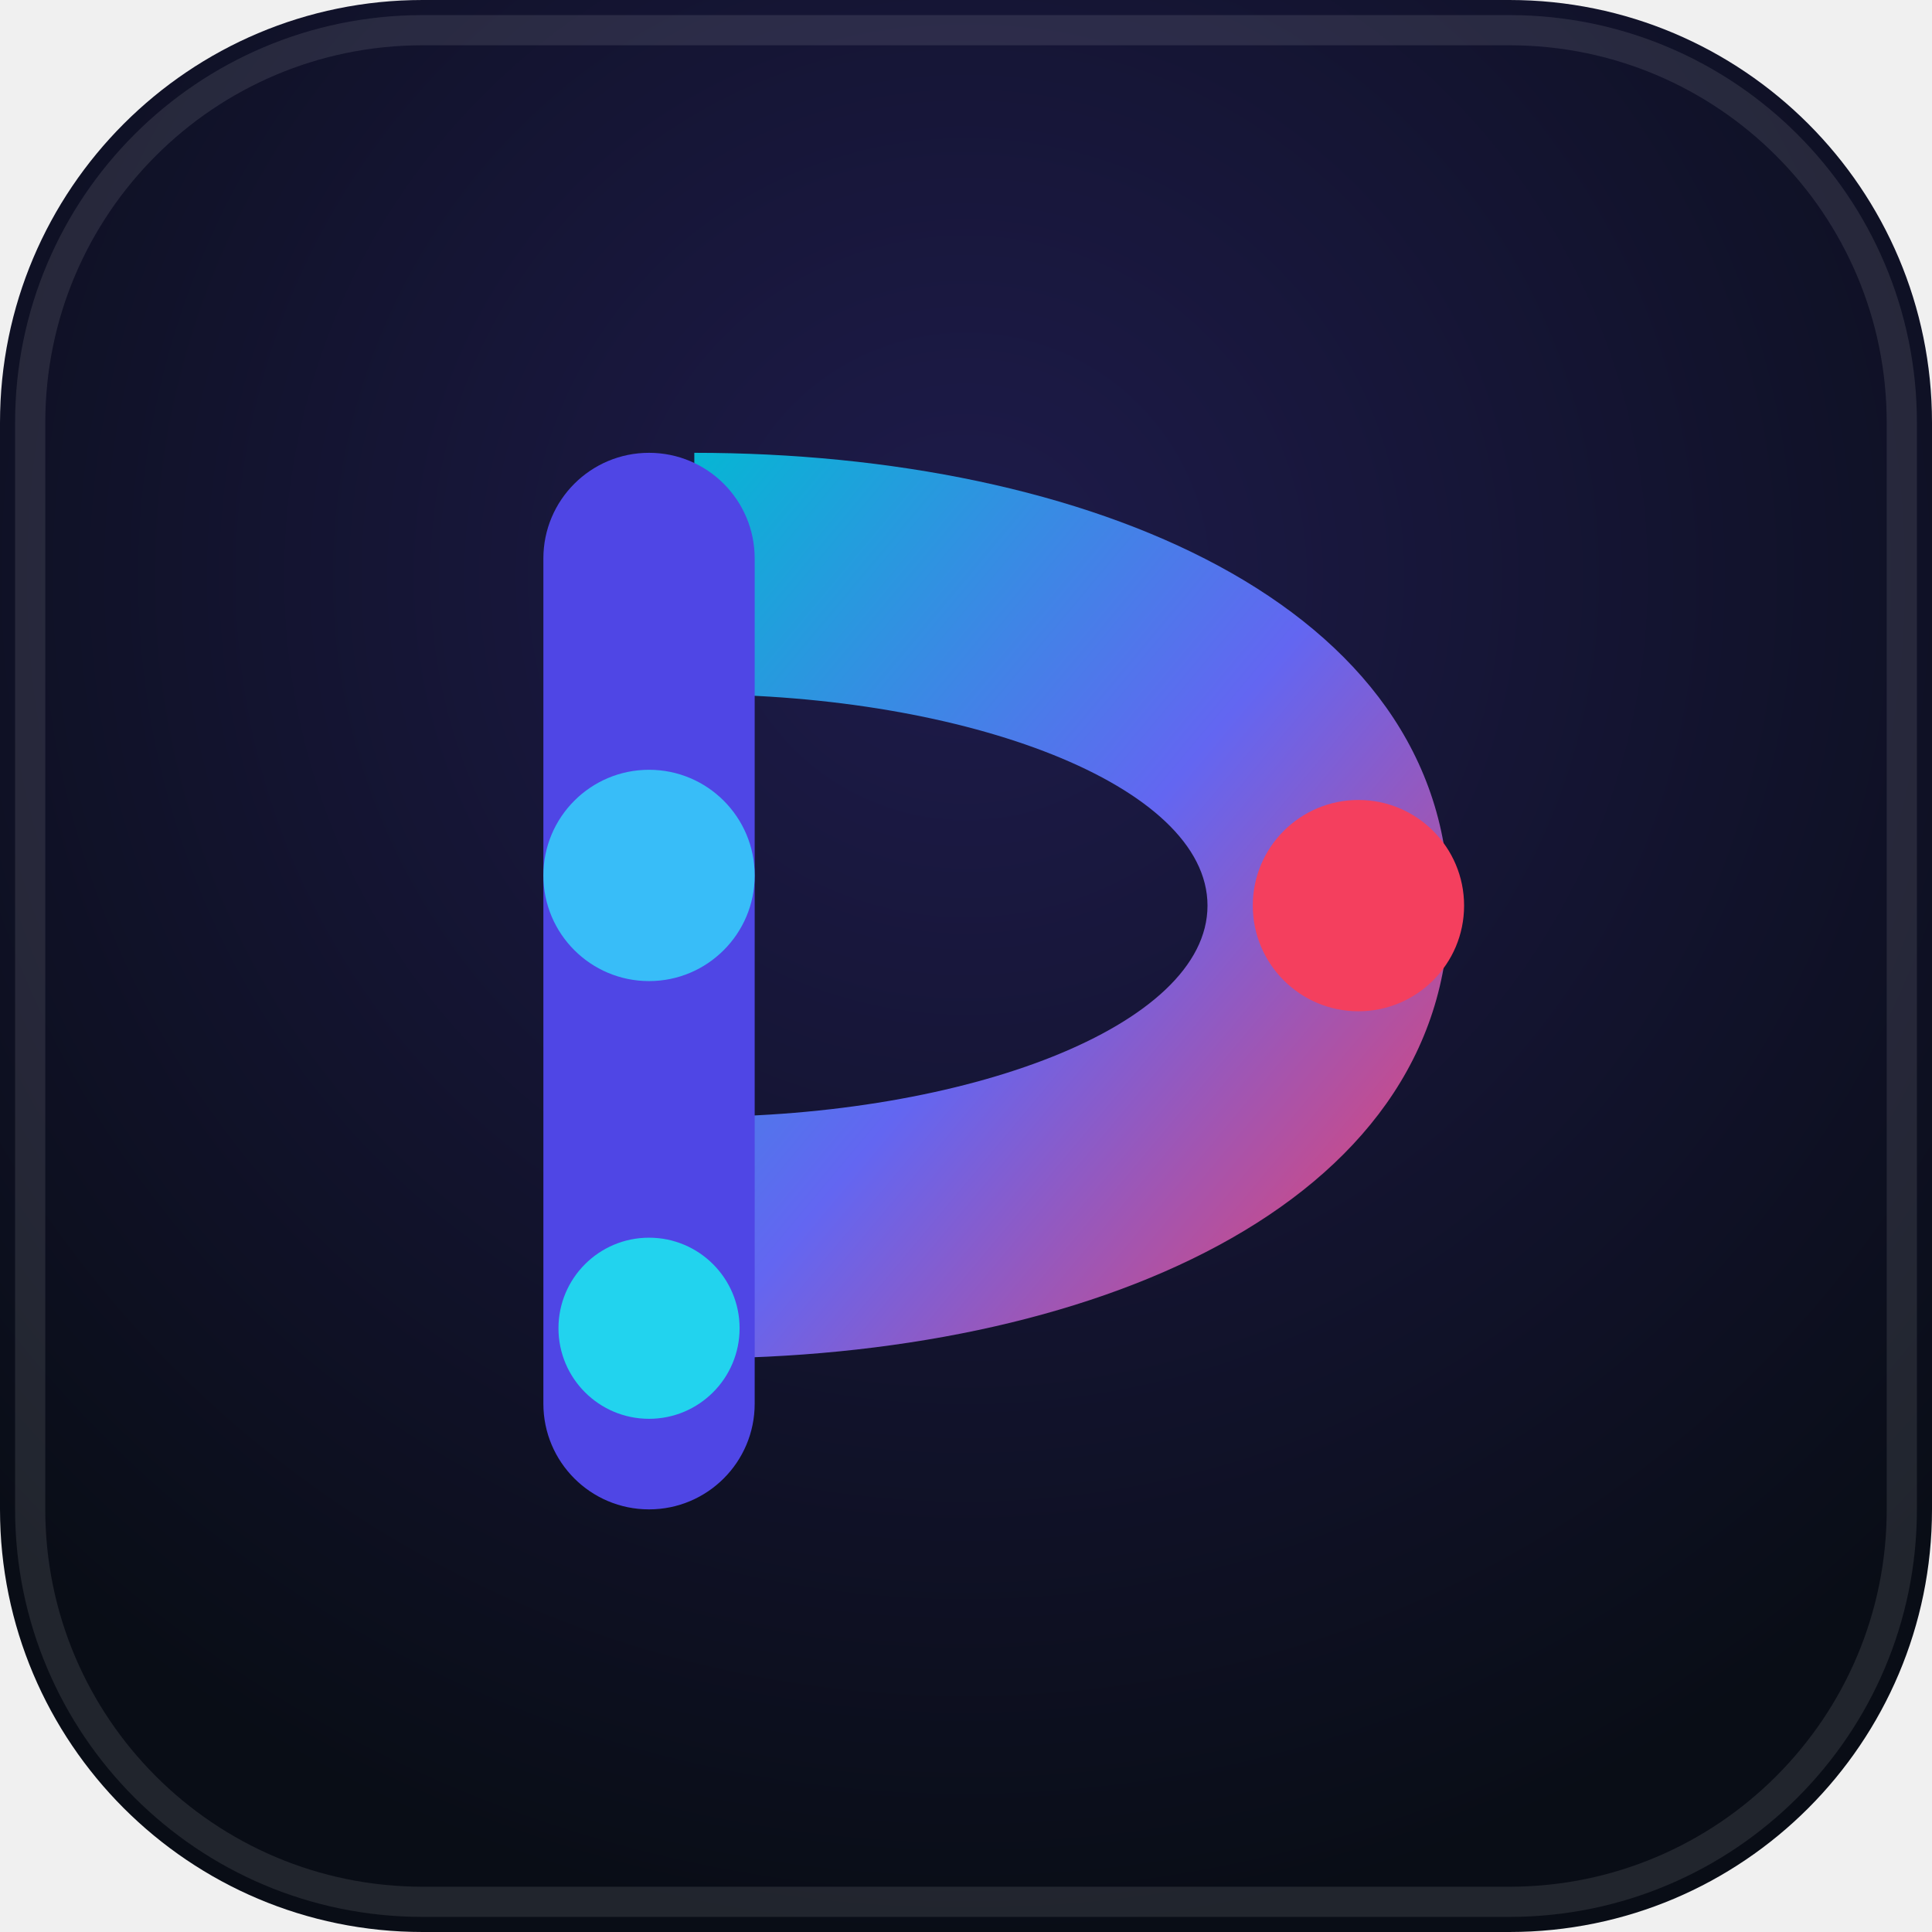
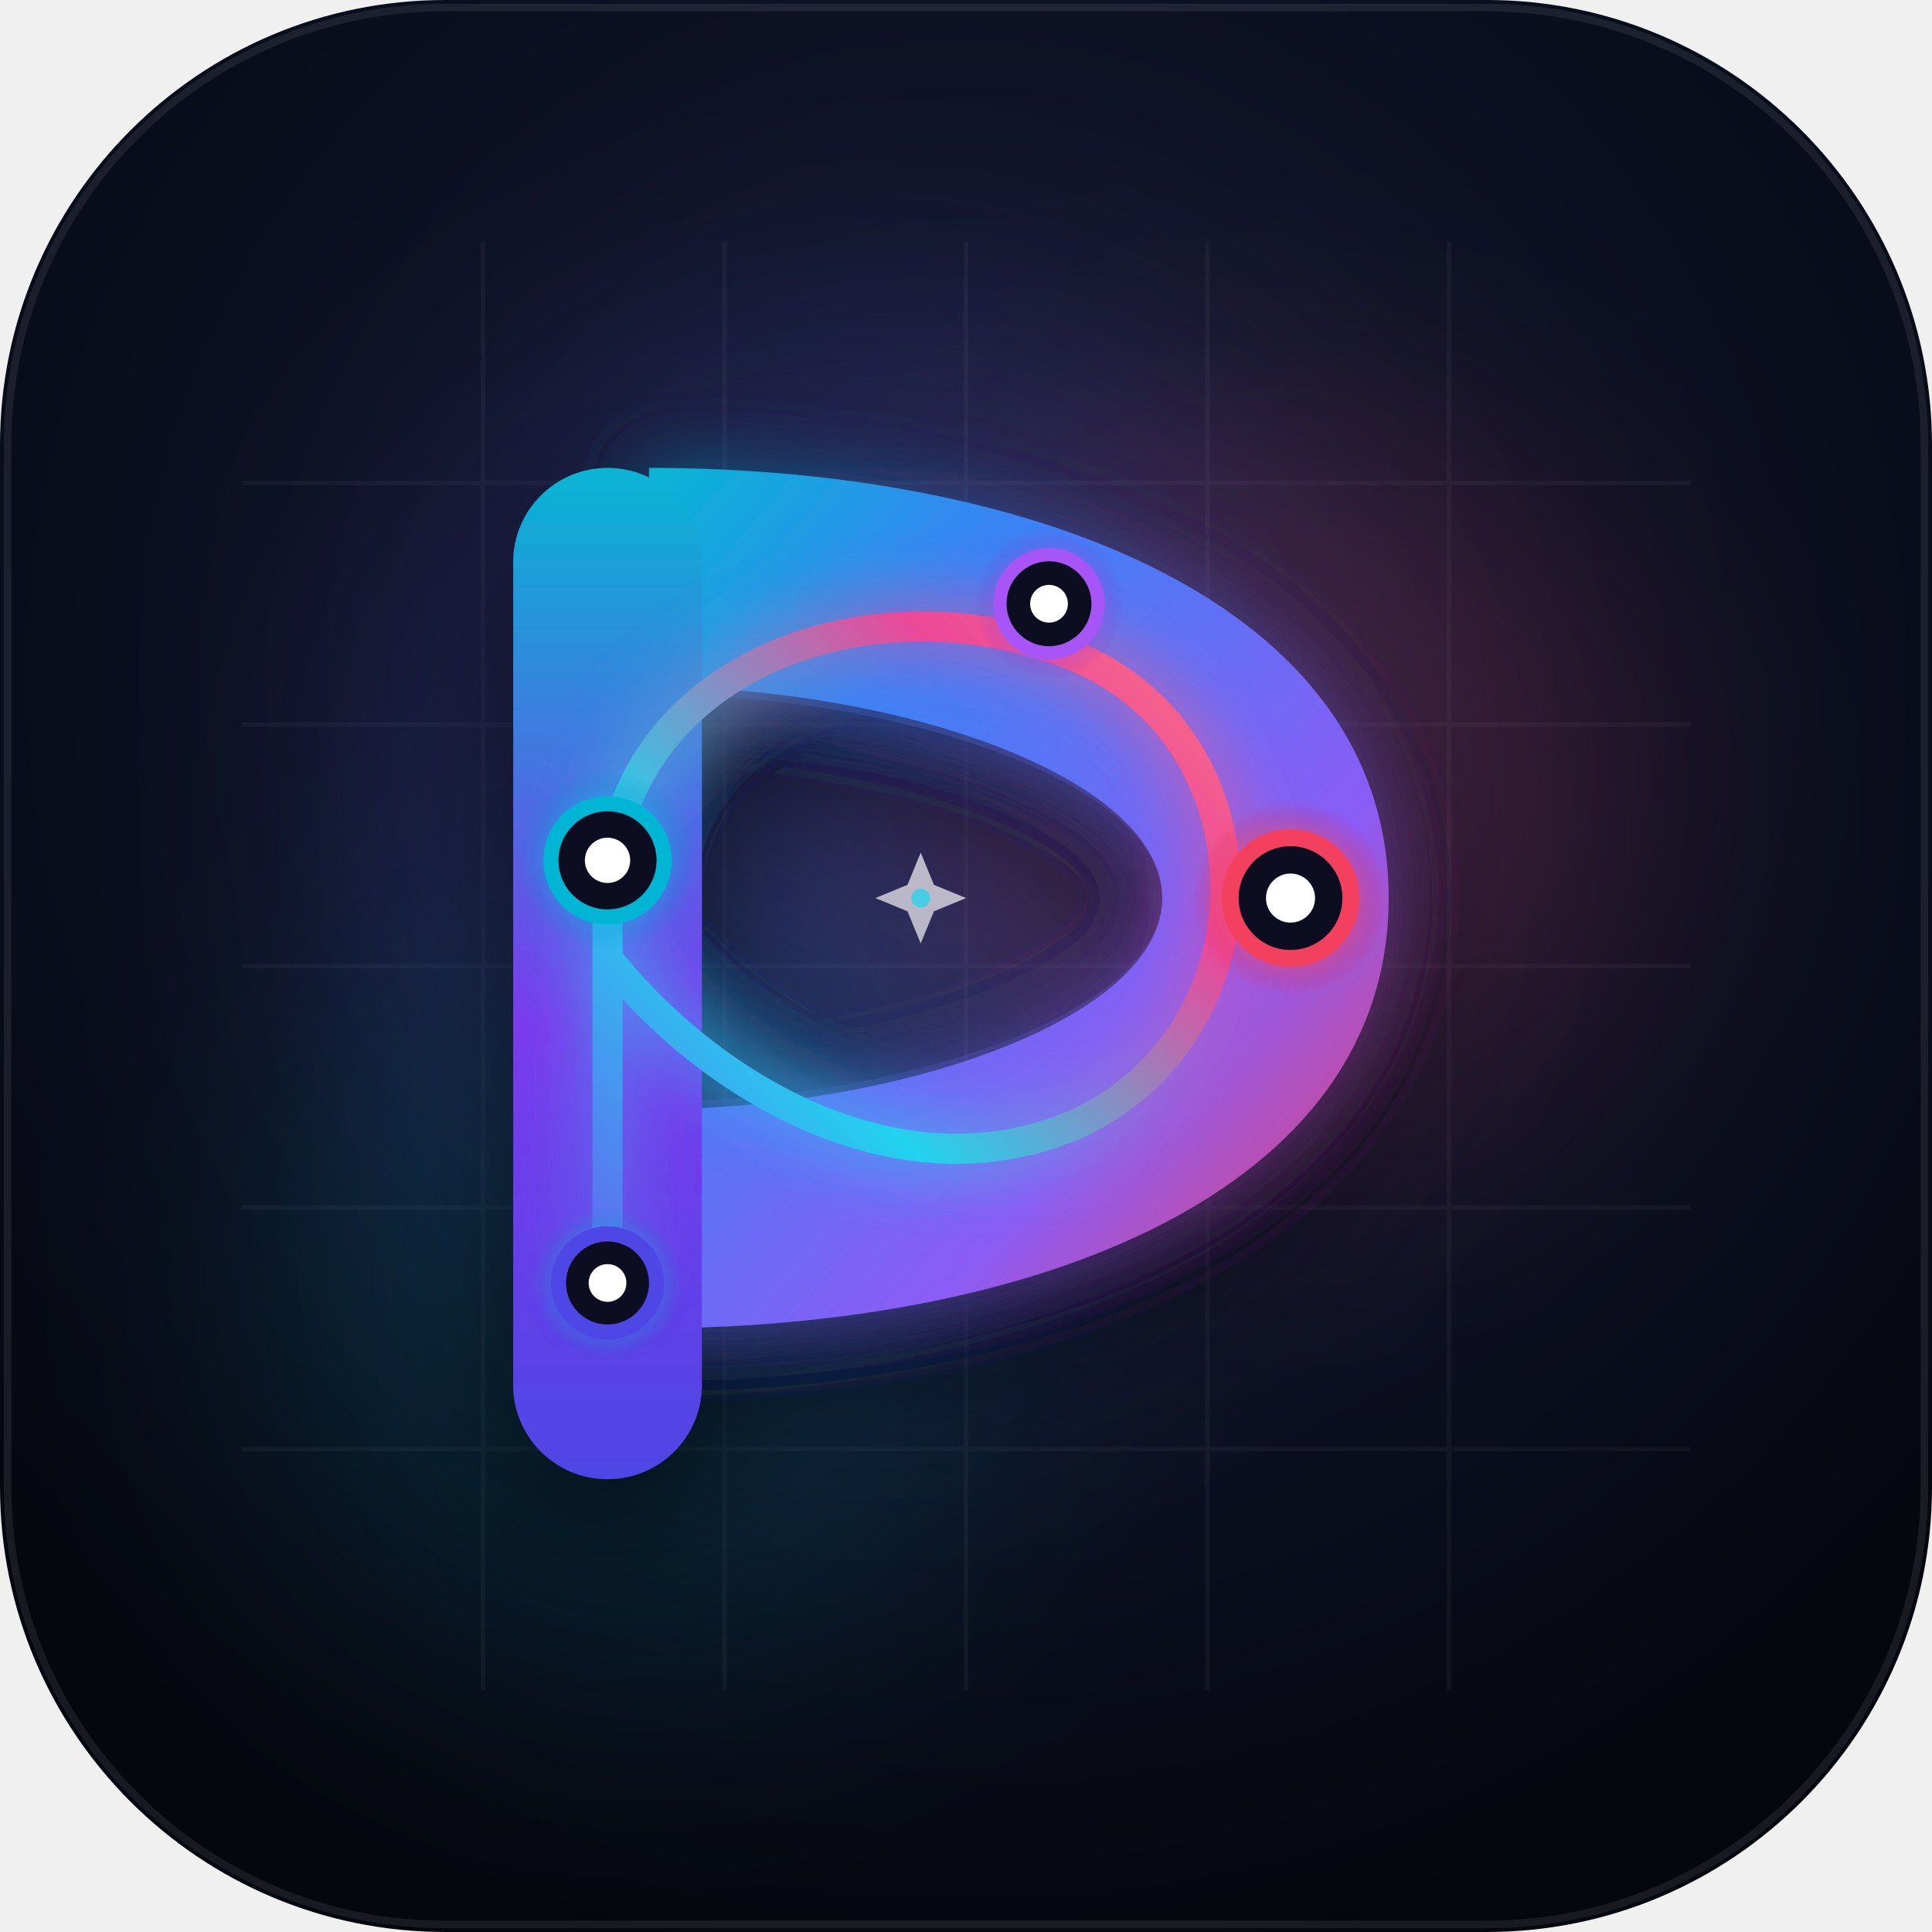
- <svg xmlns="http://www.w3.org/2000/svg" viewBox="0 0 64 64" width="100%" height="100%">
+ <svg xmlns="http://www.w3.org/2000/svg" viewBox="0 0 512 512" width="100%" height="100%">
  <defs>
-     <radialGradient id="favBg" cx="50%" cy="30%" r="70%">
-       <stop offset="0%" stop-color="#1e1b4b" />
-       <stop offset="100%" stop-color="#090d16" />
+     <radialGradient id="bgGrad" cx="50%" cy="35%" r="68%">
+       <stop offset="0%" stop-color="#191c38" />
+       <stop offset="55%" stop-color="#0c1022" />
+       <stop offset="100%" stop-color="#05070e" />
    </radialGradient>
-     <linearGradient id="favLoop" x1="0%" y1="0%" x2="100%" y2="100%">
+     <linearGradient id="pStemGrad" x1="0%" y1="100%" x2="0%" y2="0%">
+       <stop offset="0%" stop-color="#4f46e5" />
+       <stop offset="45%" stop-color="#7c3aed" />
+       <stop offset="100%" stop-color="#06b6d4" />
+     </linearGradient>
+     <linearGradient id="pLoopGrad" x1="0%" y1="0%" x2="100%" y2="100%">
      <stop offset="0%" stop-color="#06b6d4" />
-       <stop offset="50%" stop-color="#6366f1" />
+       <stop offset="28%" stop-color="#3b82f6" />
+       <stop offset="68%" stop-color="#8b5cf6" />
      <stop offset="100%" stop-color="#f43f5e" />
    </linearGradient>
+     <linearGradient id="gitTraceGrad" x1="0%" y1="100%" x2="100%" y2="0%">
+       <stop offset="0%" stop-color="#6366f1" />
+       <stop offset="35%" stop-color="#22d3ee" />
+       <stop offset="75%" stop-color="#ec4899" />
+       <stop offset="100%" stop-color="#fb7185" />
+     </linearGradient>
+     <radialGradient id="cyanGlow" cx="50%" cy="50%" r="50%">
+       <stop offset="0%" stop-color="#ffffff" />
+       <stop offset="35%" stop-color="#38bdf8" />
+       <stop offset="100%" stop-color="#0284c7" stop-opacity="0" />
+     </radialGradient>
+     <radialGradient id="pinkGlow" cx="50%" cy="50%" r="50%">
+       <stop offset="0%" stop-color="#ffffff" />
+       <stop offset="35%" stop-color="#fb7185" />
+       <stop offset="100%" stop-color="#e11d48" stop-opacity="0" />
+     </radialGradient>
+     <radialGradient id="purpleGlow" cx="50%" cy="50%" r="50%">
+       <stop offset="0%" stop-color="#ffffff" />
+       <stop offset="35%" stop-color="#c084fc" />
+       <stop offset="100%" stop-color="#7e22ce" stop-opacity="0" />
+     </radialGradient>
+     <filter id="glowFilter" x="-30%" y="-30%" width="160%" height="160%">
+       <feGaussianBlur stdDeviation="9" result="blur" />
+       <feMerge>
+         <feMergeNode in="blur" />
+         <feMergeNode in="SourceGraphic" />
+       </feMerge>
+     </filter>
+     <filter id="softAura" x="-50%" y="-50%" width="200%" height="200%">
+       <feGaussianBlur stdDeviation="36" result="aura" />
+     </filter>
+     <filter id="shadowFilter" x="-20%" y="-20%" width="140%" height="140%">
+       <feDropShadow dx="0" dy="16" stdDeviation="20" flood-color="#000000" flood-opacity="0.65" />
+     </filter>
  </defs>
-   <rect width="64" height="64" rx="14" fill="url(#favBg)" />
-   <rect width="62" height="62" x="1" y="1" rx="13" fill="none" stroke="#ffffff" stroke-opacity="0.1" stroke-width="1" />
-   <path d="M 23 15            C 36 15, 48 20, 48 30            C 48 40, 36 45, 23 45            L 23 37            C 32 37, 40 34, 40 30            C 40 26, 32 23, 23 23            Z" fill="url(#favLoop)" />
-   <rect x="18" y="15" width="7" height="35" rx="3.5" fill="#4f46e5" />
-   <circle cx="21.5" cy="44" r="3" fill="#22d3ee" />
-   <circle cx="21.5" cy="29" r="3.5" fill="#38bdf8" />
-   <circle cx="45" cy="30" r="3.5" fill="#f43f5e" />
+   <rect width="512" height="512" rx="118" fill="url(#bgGrad)" />
+   <rect width="508" height="508" x="2" y="2" rx="116" fill="none" stroke="#ffffff" stroke-opacity="0.08" stroke-width="2" />
+   <g opacity="0.04" stroke="#ffffff" stroke-width="1.2">
+     <line x1="64" y1="128" x2="448" y2="128" />
+     <line x1="64" y1="192" x2="448" y2="192" />
+     <line x1="64" y1="256" x2="448" y2="256" />
+     <line x1="64" y1="320" x2="448" y2="320" />
+     <line x1="64" y1="384" x2="448" y2="384" />
+     <line x1="128" y1="64" x2="128" y2="448" />
+     <line x1="192" y1="64" x2="192" y2="448" />
+     <line x1="256" y1="64" x2="256" y2="448" />
+     <line x1="320" y1="64" x2="320" y2="448" />
+     <line x1="384" y1="64" x2="384" y2="448" />
+   </g>
+   <circle cx="230" cy="220" r="130" fill="#6366f1" opacity="0.22" filter="url(#softAura)" />
+   <circle cx="340" cy="210" r="95" fill="#f43f5e" opacity="0.18" filter="url(#softAura)" />
+   <circle cx="170" cy="340" r="95" fill="#06b6d4" opacity="0.16" filter="url(#softAura)" />
+   <g filter="url(#shadowFilter)">
+     <path d="M 172 124              C 272 124, 368 160, 368 238              C 368 316, 272 352, 172 352              L 172 292              C 240 292, 308 268, 308 238              C 308 208, 240 184, 172 184              Z" fill="url(#pLoopGrad)" opacity="0.3" filter="url(#glowFilter)" />
+     <path d="M 172 124              C 274 124, 368 160, 368 238              C 368 316, 274 352, 172 352              L 172 294              C 238 294, 308 270, 308 238              C 308 206, 238 182, 172 182              Z" fill="url(#pLoopGrad)" />
+     <rect x="136" y="124" width="50" height="268" rx="25" fill="url(#pStemGrad)" />
+     <path d="M 161 340              L 161 240              C 161 176, 232 152, 285 174              C 338 196, 338 274, 285 298              C 238 318, 188 288, 161 254" fill="none" stroke="url(#gitTraceGrad)" stroke-width="8" stroke-linecap="round" stroke-linejoin="round" filter="url(#glowFilter)" />
+     <circle cx="161" cy="340" r="20" fill="url(#cyanGlow)" opacity="0.7" />
+     <circle cx="161" cy="340" r="13" fill="#0d1120" stroke="#4f46e5" stroke-width="4" />
+     <circle cx="161" cy="340" r="5" fill="#ffffff" />
+     <circle cx="161" cy="228" r="24" fill="url(#cyanGlow)" opacity="0.85" />
+     <circle cx="161" cy="228" r="15" fill="#0d1120" stroke="#06b6d4" stroke-width="4" />
+     <circle cx="161" cy="228" r="6" fill="#ffffff" />
+     <circle cx="278" cy="160" r="20" fill="url(#purpleGlow)" opacity="0.7" />
+     <circle cx="278" cy="160" r="13" fill="#0d1120" stroke="#a855f7" stroke-width="3.5" />
+     <circle cx="278" cy="160" r="5" fill="#ffffff" />
+     <circle cx="342" cy="238" r="26" fill="url(#pinkGlow)" opacity="0.9" />
+     <circle cx="342" cy="238" r="16" fill="#0d1120" stroke="#f43f5e" stroke-width="4.5" />
+     <circle cx="342" cy="238" r="6.5" fill="#ffffff" />
+     <g transform="translate(244, 238)">
+       <polygon points="0,-12 3.5,-3.5 12,0 3.5,3.5 0,12 -3.5,3.5 -12,0 -3.5,-3.5" fill="#ffffff" opacity="0.65" />
+       <circle cx="0" cy="0" r="2.5" fill="#22d3ee" opacity="0.75" />
+     </g>
+   </g>
</svg>
